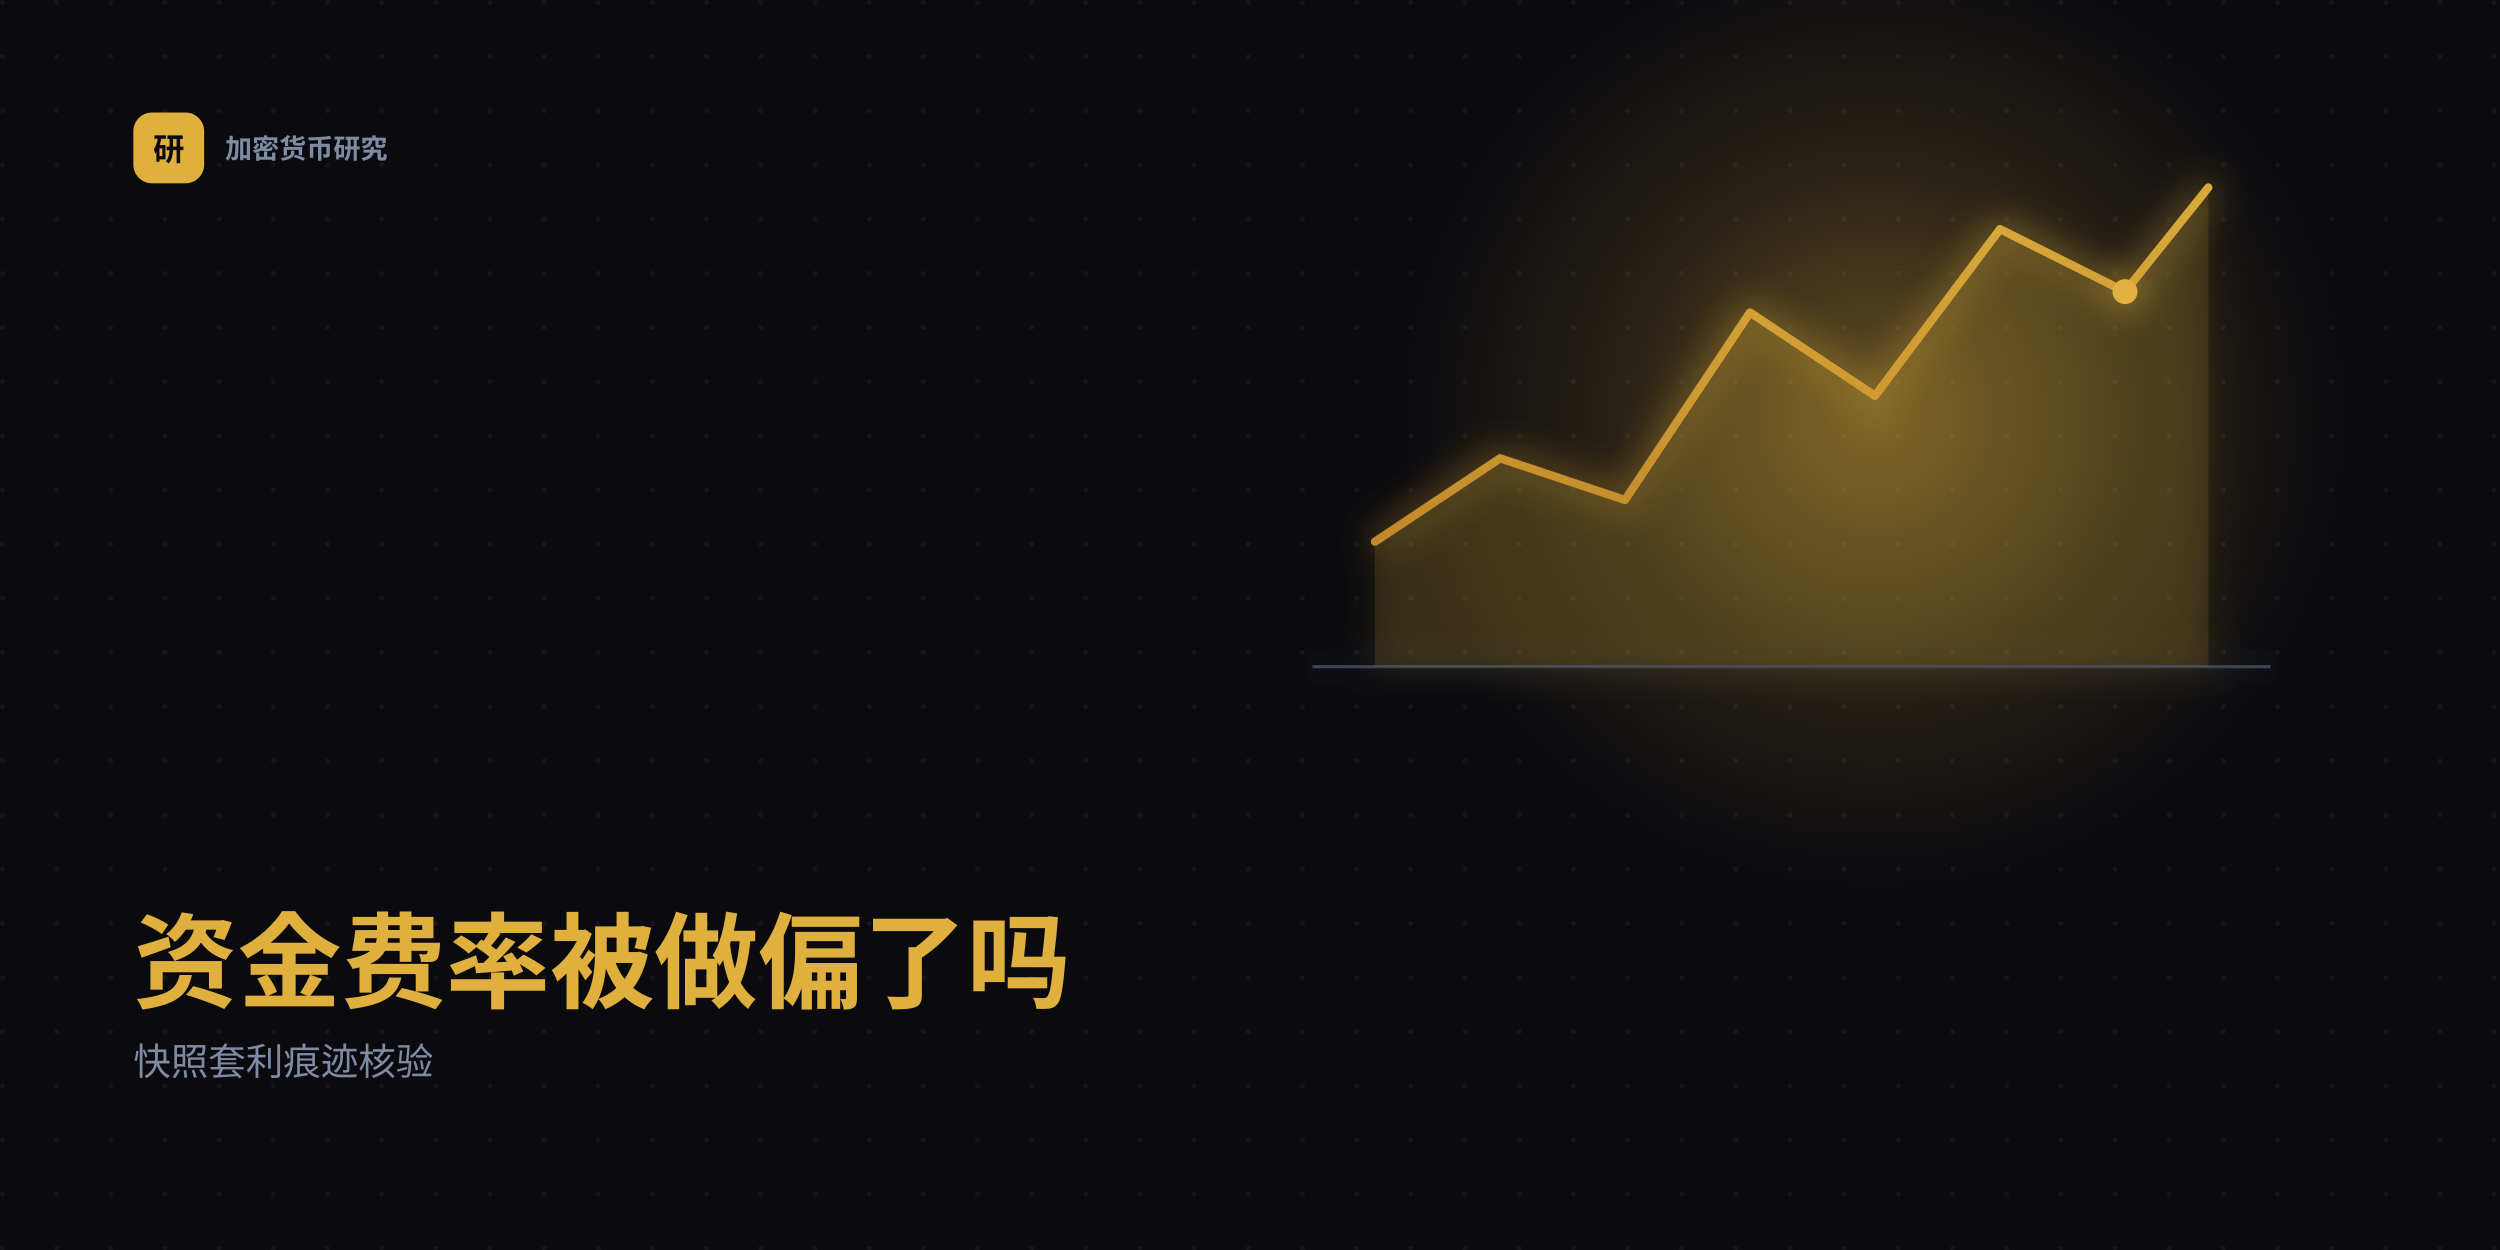
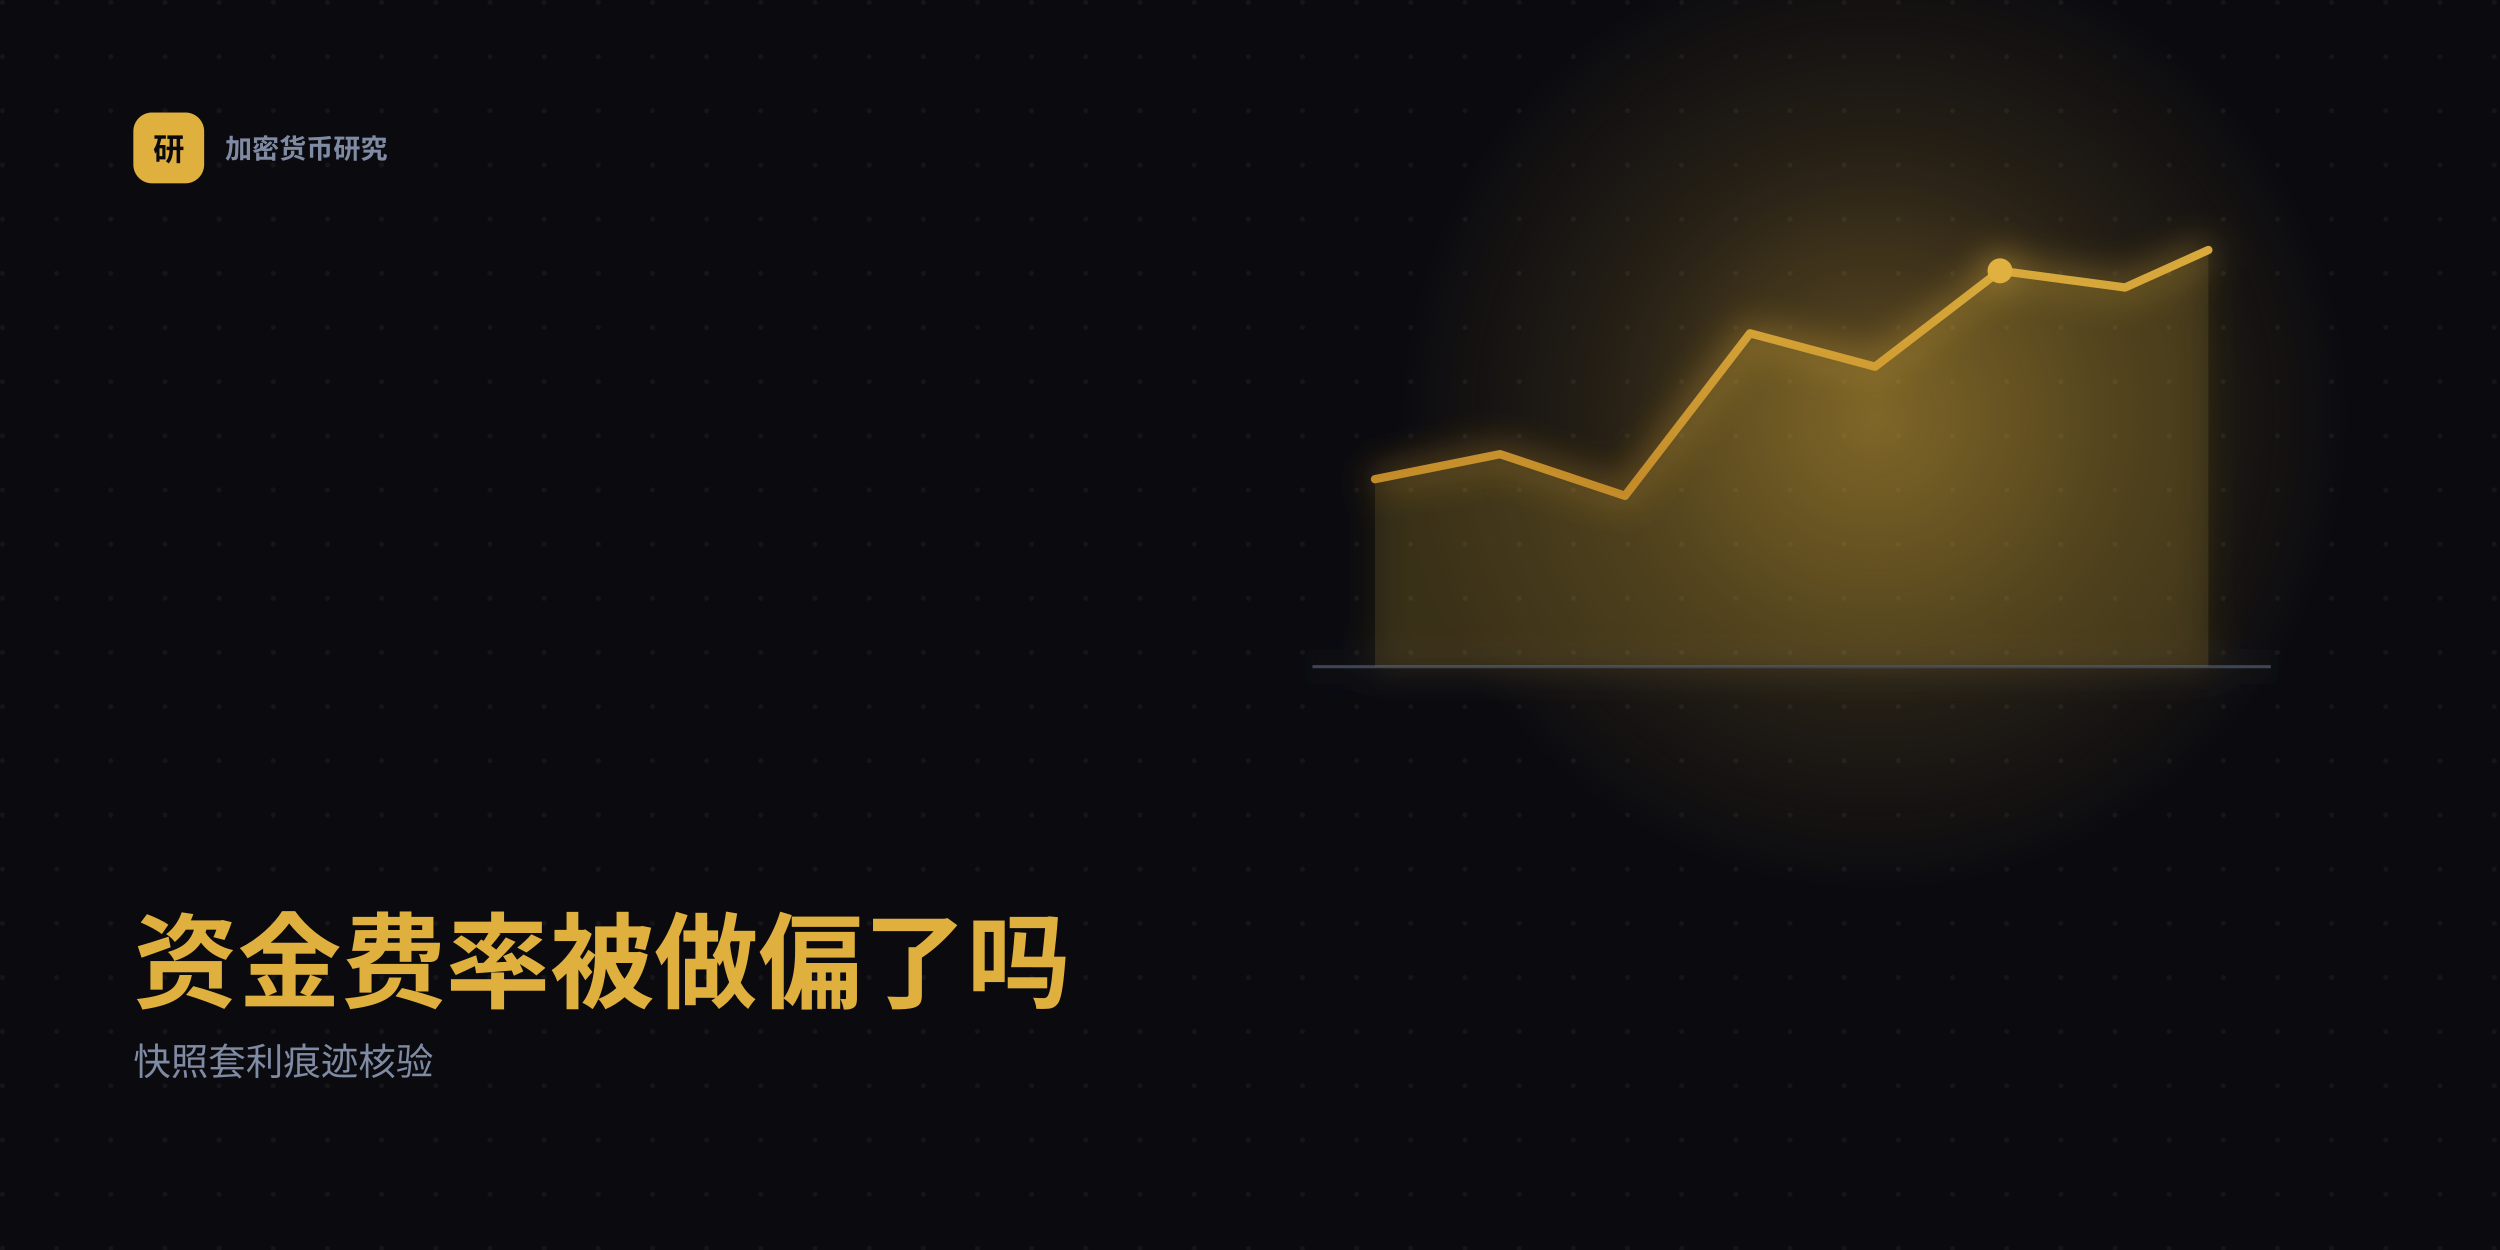
<svg xmlns="http://www.w3.org/2000/svg" viewBox="0 0 1200 600" role="img" aria-label="资金费率被做偏了吗：快照套利痕迹核验 主题配图">
  <defs>
    <radialGradient id="glowperpetualfzh" cx="50%" cy="50%" r="50%">
      <stop offset="0%" stop-color="#e0b03f" stop-opacity="0.42" />
      <stop offset="55%" stop-color="#e0b03f" stop-opacity="0.13" />
      <stop offset="100%" stop-color="#e0b03f" stop-opacity="0" />
    </radialGradient>
    <linearGradient id="barperpetualfzh" x1="0" y1="1" x2="0" y2="0">
      <stop offset="0%" stop-color="#c98f2a" stop-opacity="0.95" />
      <stop offset="100%" stop-color="#e0b03f" stop-opacity="0.95" />
    </linearGradient>
    <filter id="softperpetualfzh" x="-80%" y="-80%" width="260%" height="260%">
      <feGaussianBlur stdDeviation="9" result="b" />
      <feMerge>
        <feMergeNode in="b" />
        <feMergeNode in="SourceGraphic" />
      </feMerge>
    </filter>
    <pattern id="dotsperpetualfzh" width="26" height="26" patternUnits="userSpaceOnUse">
      <circle cx="1.2" cy="1.2" r="1.2" fill="#ffffff" fill-opacity="0.05" />
    </pattern>
  </defs>
  <rect width="1200" height="600" fill="#0a0a0f" />
  <rect width="1200" height="600" fill="url(#dotsperpetualfzh)" />
  <g transform="translate(64,54)">
    <rect x="0" y="0" width="34" height="34" rx="9" fill="#e0b03f" />
    <text x="17" y="23" font-family="'Segoe UI',Arial,sans-serif" font-size="15" font-weight="700" fill="#0a0a0f" text-anchor="middle">研</text>
    <text x="44" y="22" font-family="'Segoe UI',Arial,sans-serif" font-size="13" font-weight="600" fill="#7f8aa3">加密货币研究</text>
  </g>
  <circle cx="900" cy="200" r="230" fill="url(#glowperpetualfzh)" />
  <g filter="url(#softperpetualfzh)">
    <line x1="630" y1="320" x2="1090" y2="320" stroke="#3a4452" stroke-width="1.5" />
-     <polygon points="660,320 660,260 720,220 780,240 840,150 900,190 960,110 1020,140 1060,90 1060,320" fill="#e0b03f" opacity="0.12" />
-     <polyline points="660,260 720,220 780,240 840,150 900,190 960,110 1020,140 1060,90" fill="none" stroke="url(#barperpetualfzh)" stroke-width="4" stroke-linecap="round" stroke-linejoin="round" />
-     <circle cx="1020" cy="140" r="6" fill="#e0b03f" />
+     <polygon points="660,320 660,230 720,218 780,238 840,160 900,176 960,130 1020,138 1060,120 1060,320" fill="#e0b03f" opacity="0.12" />
+     <polyline points="660,230 720,218 780,238 840,160 900,176 960,130 1020,138 1060,120" fill="none" stroke="url(#barperpetualfzh)" stroke-width="4" stroke-linecap="round" stroke-linejoin="round" />
+     <circle cx="960" cy="130" r="6" fill="#e0b03f" />
  </g>
  <g font-family="'Segoe UI',Arial,sans-serif" font-weight="800">
    <text font-size="50" fill="#e0b03f">
      <tspan x="64" y="480">资金费率被做偏了吗</tspan>
    </text>
  </g>
  <text x="64" y="516" font-family="'Segoe UI',Arial,sans-serif" font-size="18" fill="#7f8aa3">快照套利痕迹核验</text>
</svg>
